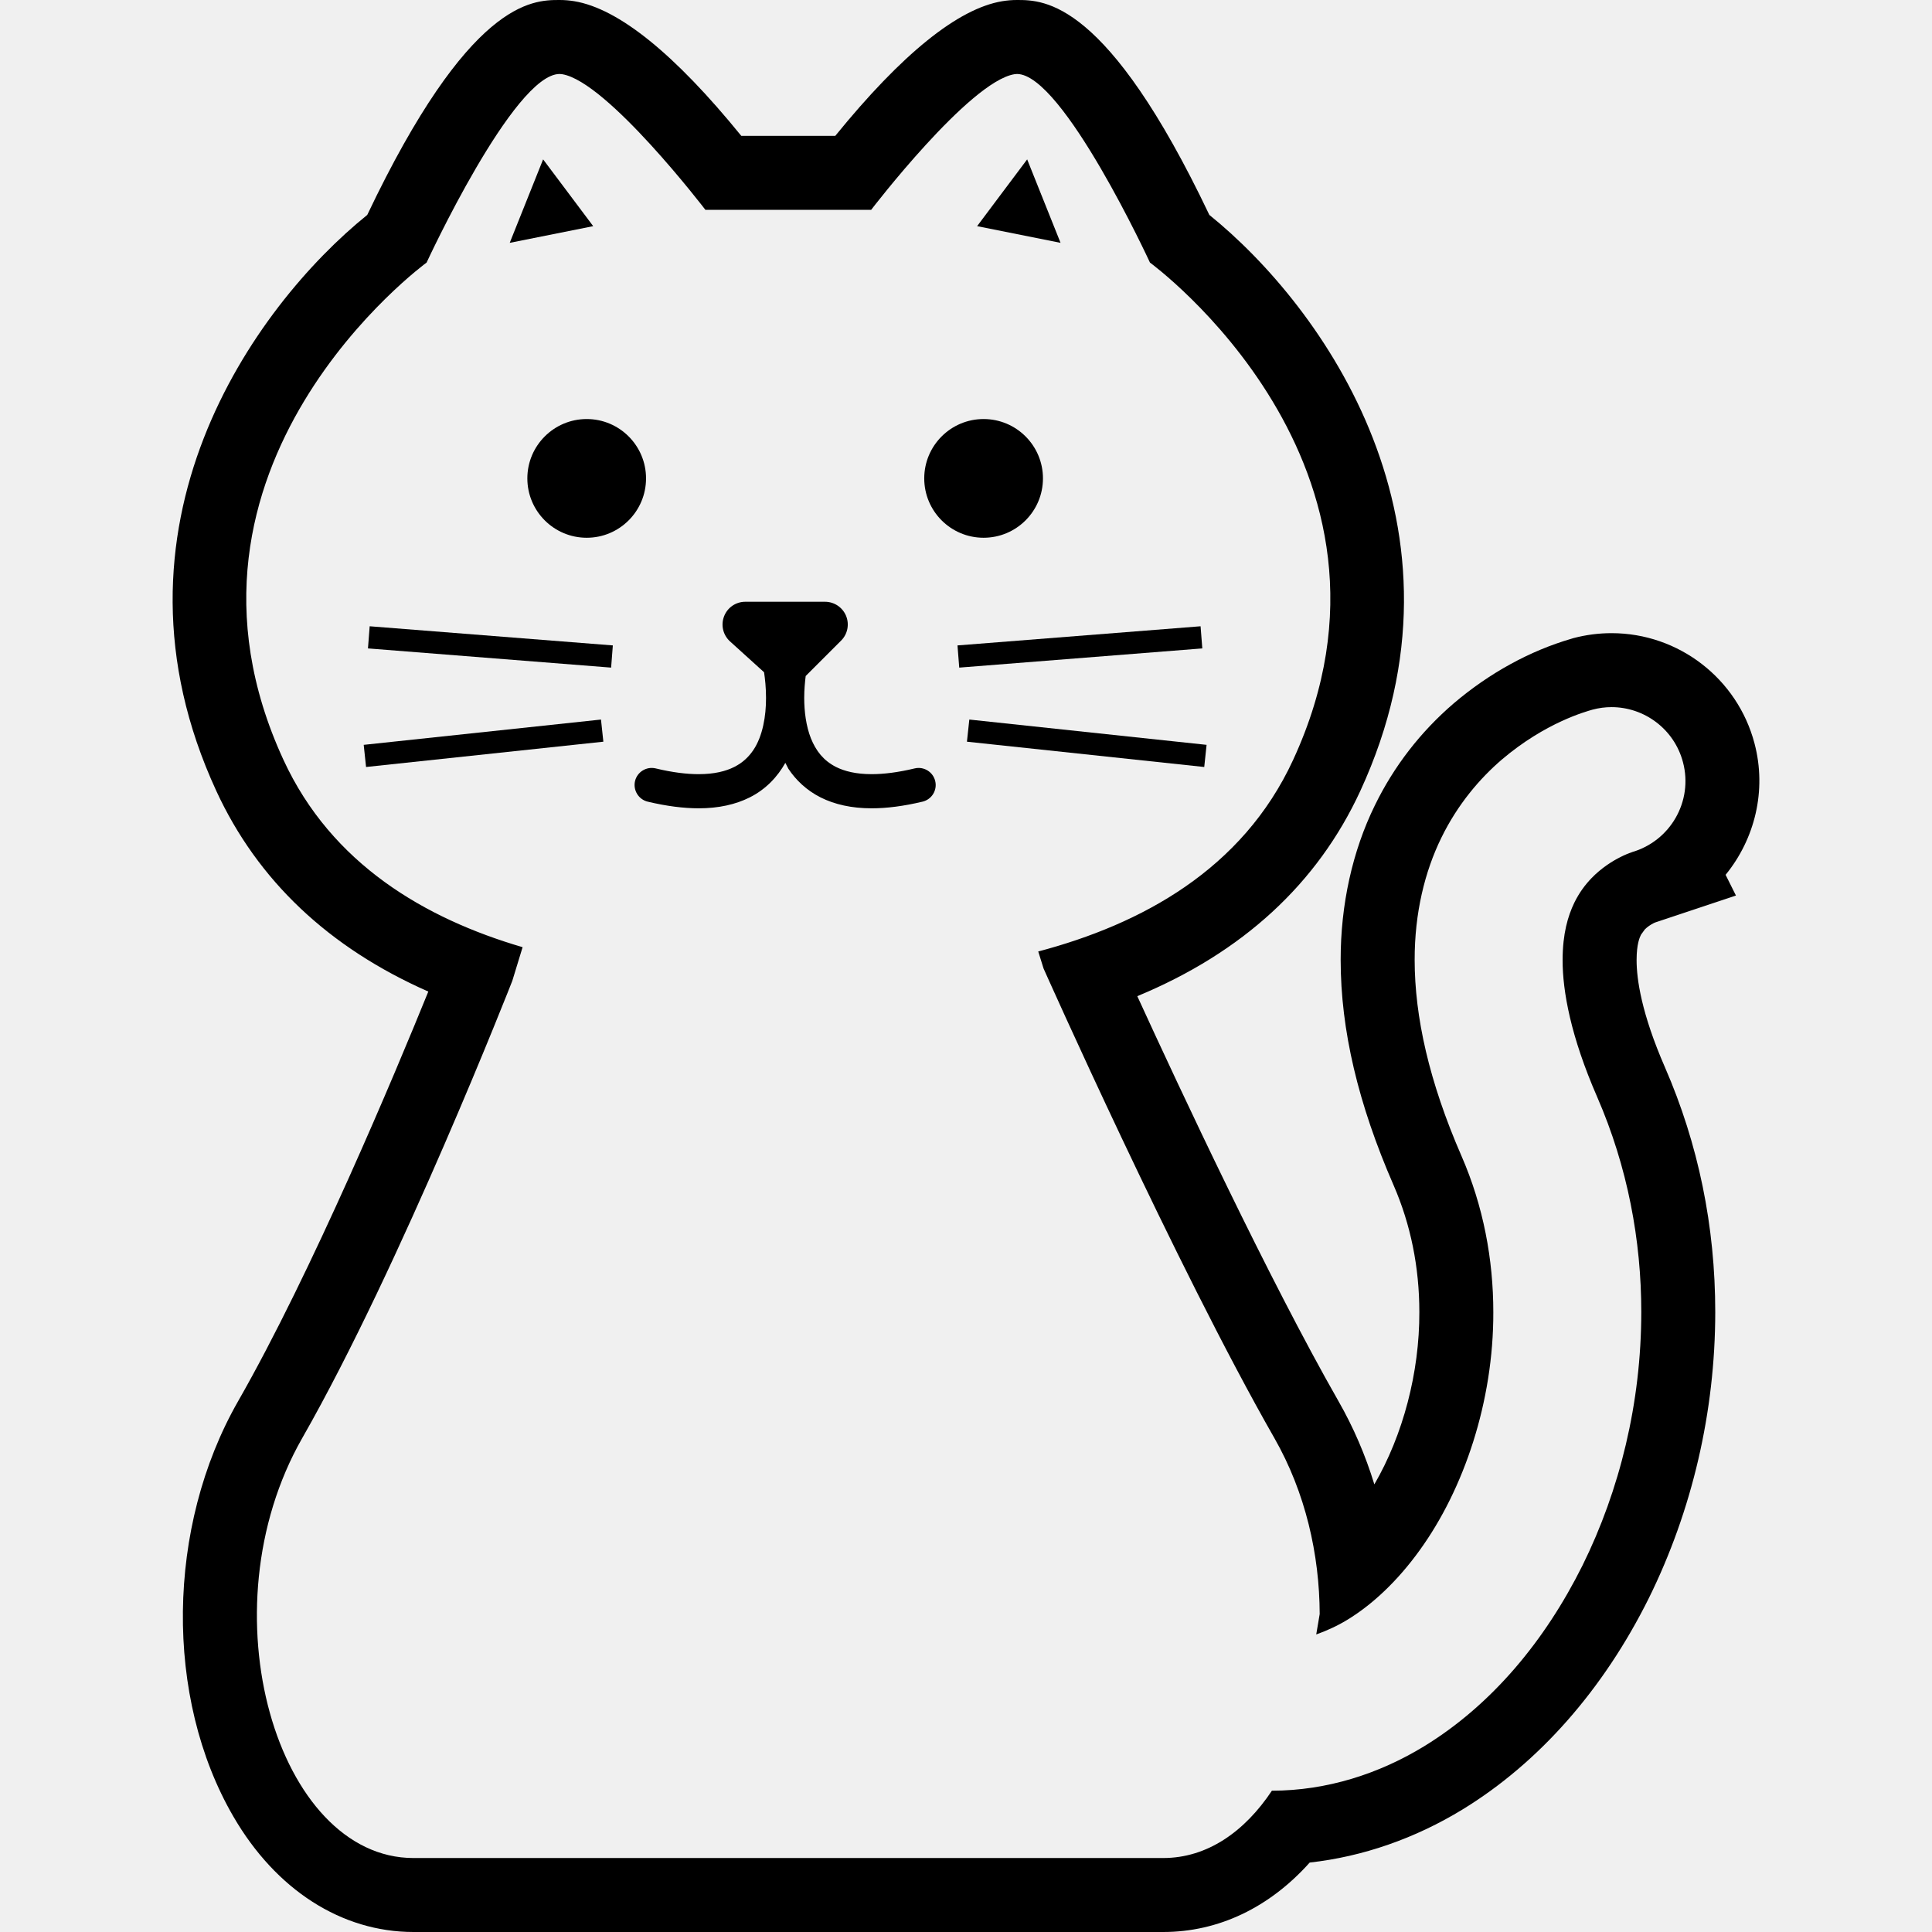
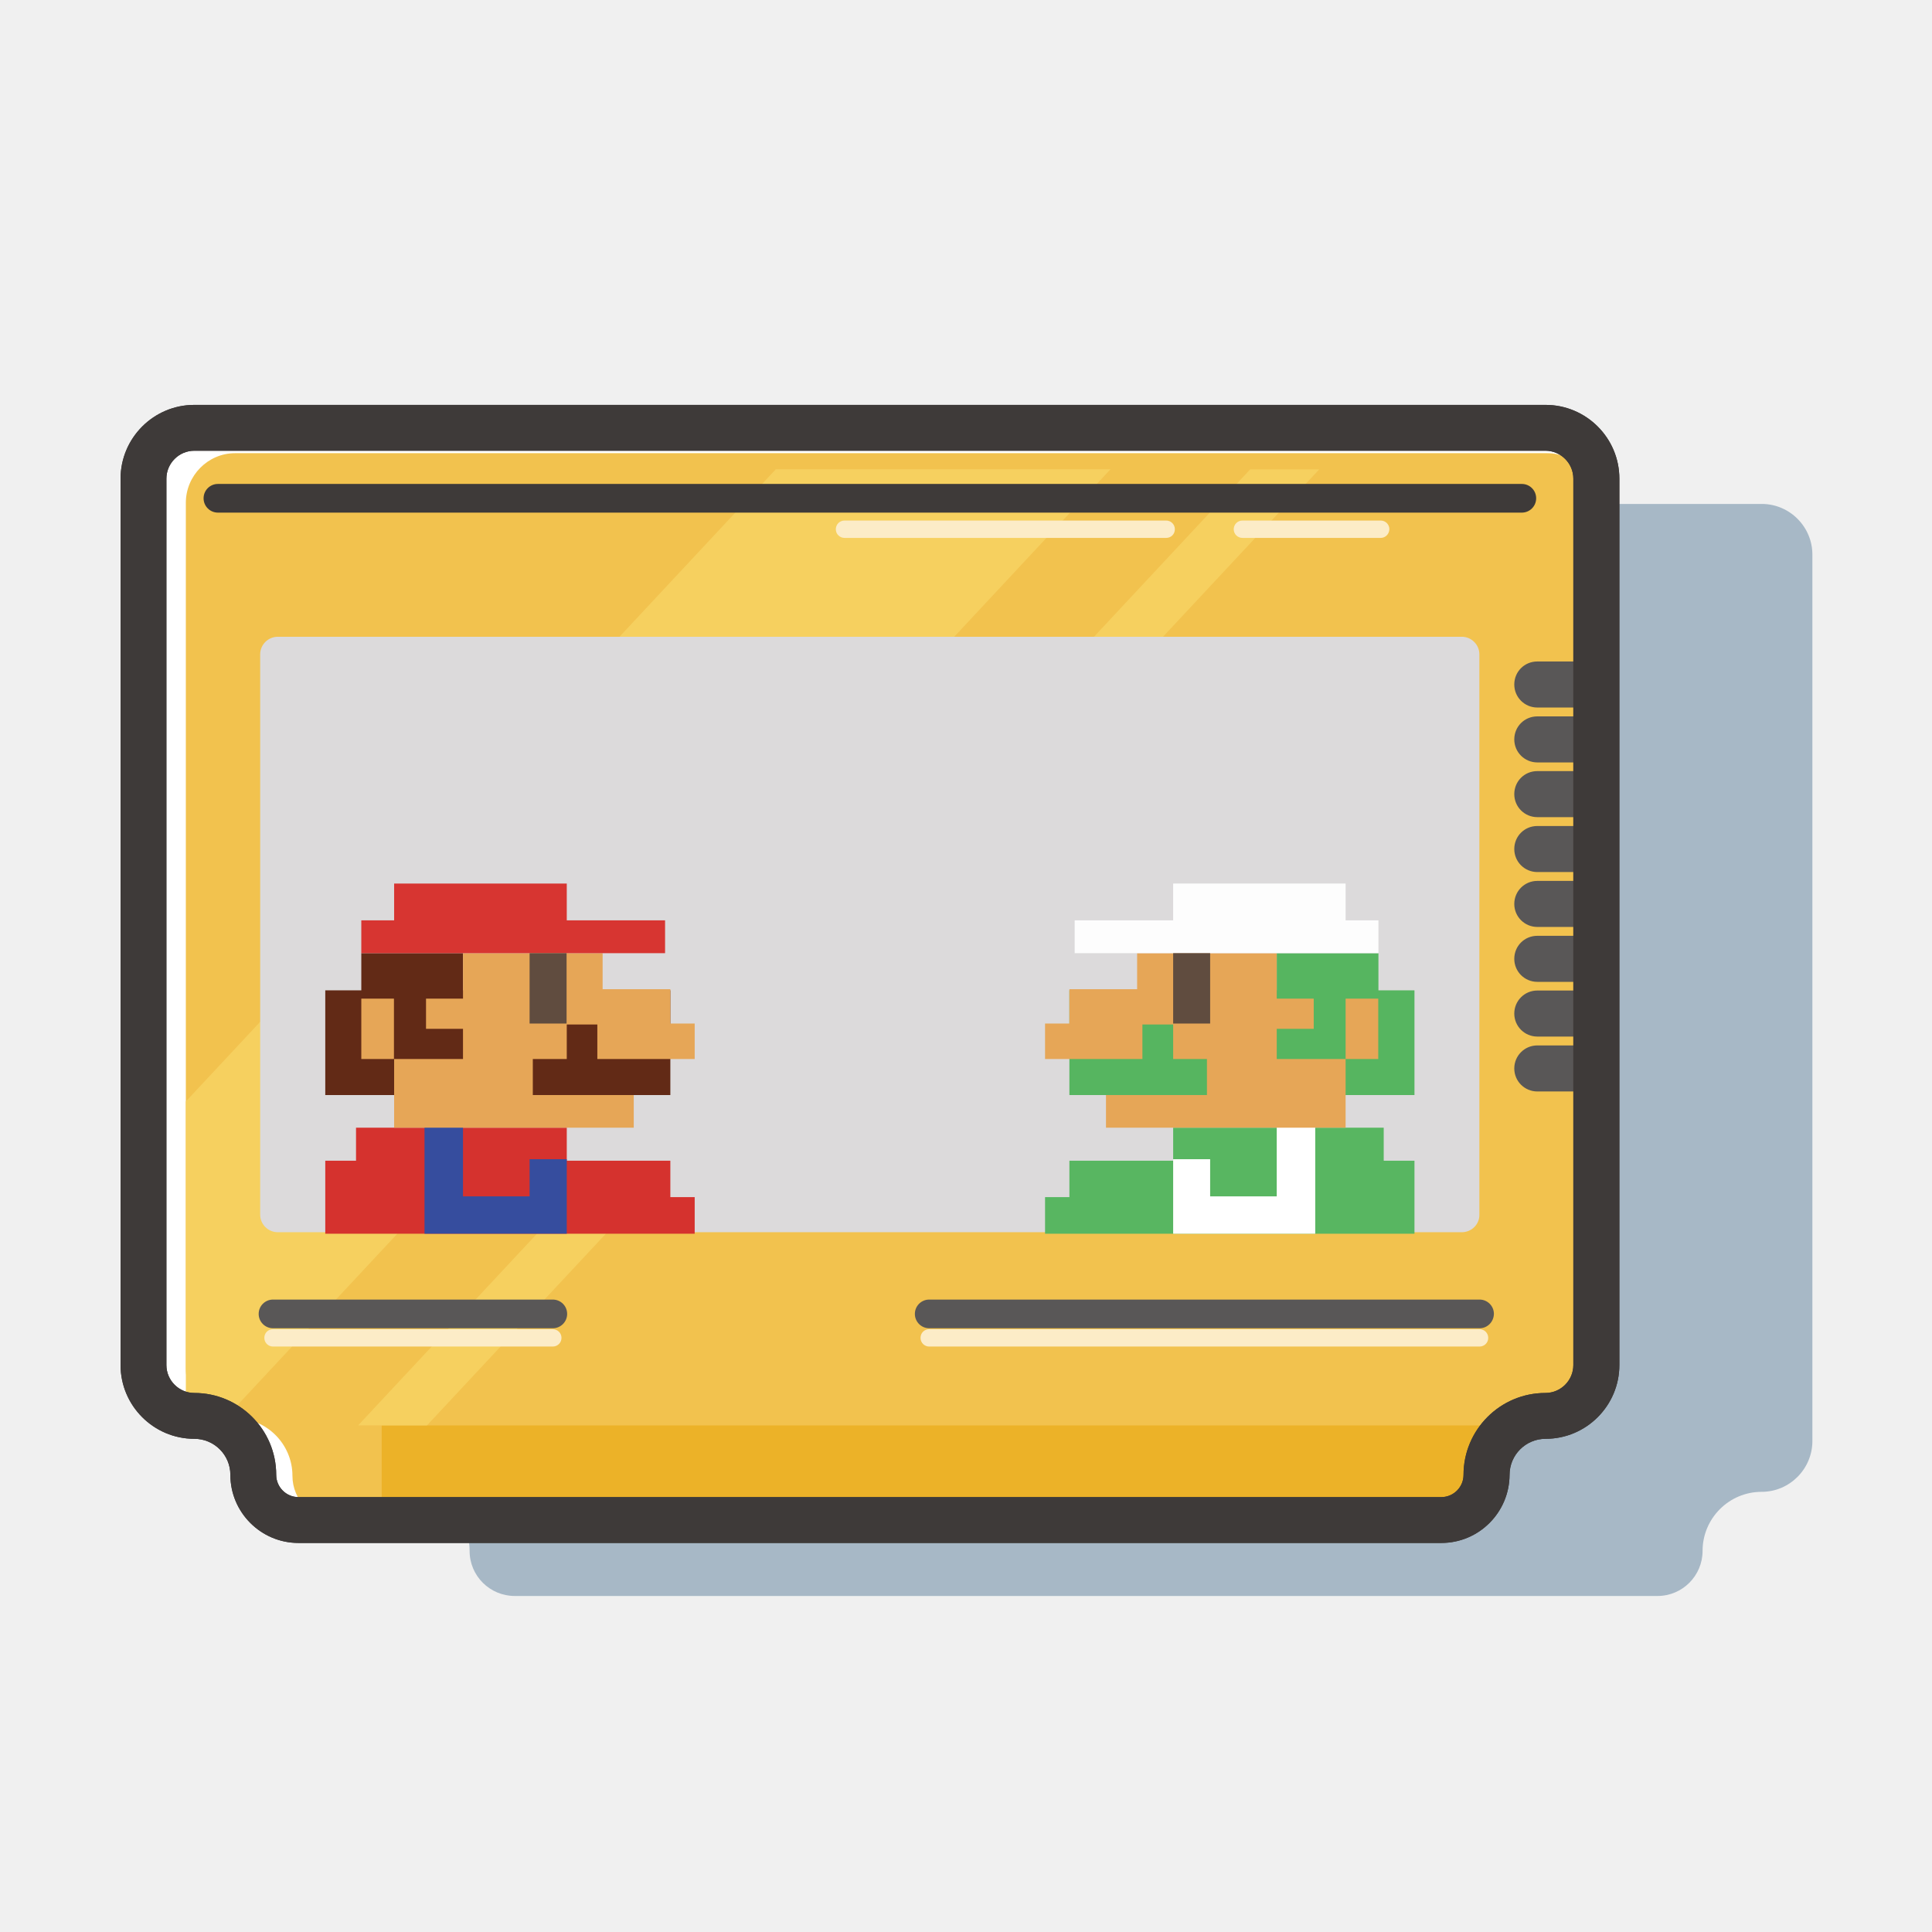
- <svg xmlns="http://www.w3.org/2000/svg" height="800px" width="800px" version="1.1" id="_x32_" viewBox="0 0 512 512" xml:space="preserve">
-   <style type="text/css">
- 	.st0{fill:#000000;}
- </style>
-   <g>
-     <polygon class="st0" points="96.388,197.393 97.009,203.262 159.896,196.556 159.268,190.688  " />
-     <path class="st0" d="M155.486,111.05c-8.683,0-15.734,7.052-15.734,15.727c0,8.69,7.052,15.734,15.734,15.734   s15.72-7.044,15.72-15.734C171.206,118.101,164.169,111.05,155.486,111.05z" />
-     <polygon class="st0" points="97.515,171.836 161.953,176.924 162.408,171.042 97.969,165.968  " />
-     <polygon class="st0" points="272.209,42.238 258.943,59.935 281.057,64.352  " />
-     <polygon class="st0" points="143.93,42.238 135.082,64.352 157.203,59.935  " />
-     <path class="st0" d="M276.395,126.776c0-8.675-7.044-15.727-15.734-15.727c-8.682,0-15.728,7.052-15.728,15.727   c0,8.69,7.045,15.734,15.728,15.734C269.351,142.511,276.395,135.466,276.395,126.776z" />
-     <polygon class="st0" points="319.758,197.393 256.879,190.688 256.25,196.556 319.137,203.262  " />
-     <polygon class="st0" points="318.163,165.968 253.745,171.042 254.207,176.924 318.625,171.836  " />
-     <path class="st0" d="M242.4,203.637c-4.475,1.076-8.257,1.523-11.404,1.523c-4.171,0-7.196-0.78-9.455-1.913   c-3.349-1.71-5.298-4.273-6.64-7.578c-1.299-3.27-1.776-7.196-1.776-10.732c0-2.216,0.195-4.165,0.39-5.788l9.382-9.376   c1.732-1.718,2.245-4.323,1.314-6.582c-0.938-2.252-3.14-3.717-5.572-3.717h-21.132c-2.498,0-4.736,1.53-5.623,3.868   c-0.902,2.331-0.267,4.958,1.581,6.64l9.022,8.17c0.259,1.74,0.519,4.107,0.519,6.799c0.022,4.721-0.866,10.098-3.335,13.779   c-1.256,1.862-2.814,3.37-5.081,4.518c-2.252,1.133-5.269,1.913-9.44,1.913c-3.147,0-6.929-0.447-11.404-1.53   c-2.425-0.57-4.879,0.931-5.456,3.356c-0.57,2.425,0.931,4.879,3.363,5.464c5.024,1.191,9.484,1.754,13.497,1.761   c5.298,0,9.802-1.018,13.526-2.887c4.359-2.187,7.405-5.529,9.448-9.16l0.801,1.56c1.992,3.009,4.836,5.731,8.545,7.6   c3.724,1.869,8.236,2.887,13.526,2.887c4.006,0,8.474-0.57,13.505-1.768c2.432-0.592,3.926-3.032,3.341-5.457   C247.265,204.561,244.825,203.059,242.4,203.637z" />
-     <path class="st0" d="M435.895,246.307c0.657-0.678,1.624-1.306,2.31-1.646l0.404-0.188l21.436-7.145l-2.743-5.492   c7.716-9.448,10.978-22.324,7.651-34.861c-4.54-17.178-20.116-29.181-37.878-29.181c-3.385,0-6.756,0.44-10.047,1.299l-0.289,0.086   l-0.281,0.087c-11.043,3.211-21.776,9.116-31.159,17.091c-8.863,7.607-15.886,16.701-20.952,27.08   c-5.94,12.118-9.079,26.301-9.058,40.974c0.008,18.527,4.604,38.087,14.053,59.747c4.503,10.372,6.799,21.66,6.799,33.583   c0.043,16.037-4.338,32.572-11.924,45.629c-2.367-7.744-5.55-15.128-9.491-22.021c-18.513-32.414-41.891-82.374-53.33-107.354   c27.917-11.57,47.751-29.808,59.105-54.398c32.226-69.844-9.982-128.408-40.014-152.644C293.385,0.007,276.727,0.007,269.509,0   h-0.007c-1.314,0-2.627,0.109-3.919,0.325c-11.7,1.956-26.561,13.944-44.23,35.684H208.91h-12.457   c-17.668-21.739-32.522-33.728-44.23-35.684C150.939,0.109,149.625,0,148.304,0h-0.086c-7.261,0-23.898,0.231-50.891,56.954   C67.295,81.191,25.093,139.769,57.32,209.598c10.949,23.724,29.801,41.552,56.188,53.179   c-8.834,21.747-30.775,74.226-50.422,108.581c-19.018,33.28-19.538,78.52-1.256,110.01C73.119,500.841,90.527,512,109.582,512   h93.901h10.87h93.9c14.645,0,28.148-6.46,38.83-18.404c14.039-1.56,27.897-6.359,40.563-14.103   c20.202-12.372,37.236-31.7,49.289-55.915c11.526-23.305,17.611-49.512,17.625-75.82c0.008-22.764-4.482-44.605-13.338-64.93   c-6.214-14.255-7.514-23.328-7.506-28.43c0.007-4.272,0.816-5.961,1.162-6.684L435.895,246.307z M432.402,225.881l-0.419,0.13   c-0.491,0.188-1.371,0.52-2.461,1.075c-2.201,1.083-5.153,2.944-7.715,5.594c-1.711,1.768-3.291,3.876-4.598,6.546   c-1.718,3.573-3.082,8.206-3.103,15.157c-0.008,8.38,2.166,20.267,9.144,36.282c8.127,18.651,11.714,38.167,11.707,57.077   c-0.015,24.041-5.709,47.145-15.575,67.109c-9.917,19.92-23.999,36.918-41.964,47.925c-11.916,7.275-25.738,11.765-40.353,11.779   c-7.232,10.87-17.135,17.842-28.813,17.842c-27.21,0-73.084,0-93.9,0c0,0-4.128,0-10.87,0c-20.823,0-66.691,0-93.901,0   c-36.016,0-55.662-65.478-29.469-111.317c26.192-45.838,55.654-121.147,55.654-121.147l2.729-8.92   c-25.76-7.55-50.61-21.97-63.37-49.635c-35.951-77.885,37.928-131.792,37.928-131.792s23.075-49.982,35.25-49.982l0.7,0.065   c11.981,1.992,37.936,35.943,37.936,35.943h21.97h21.956c0,0,25.969-33.951,37.95-35.943l0.692-0.065   c12.184,0.007,35.244,49.982,35.244,49.982s73.893,53.908,37.943,131.792c-13.453,29.159-40.331,43.572-67.549,50.776l1.408,4.504   c0,0,34.969,78.585,61.154,124.423c8.286,14.493,11.974,30.935,12.024,46.662l-0.916,5.406c2.722-0.975,5.442-2.187,8.207-3.862   c6.726-4.085,13.41-10.386,19.234-18.491c11.707-16.182,19.552-39.394,19.488-63.053c0-13.988-2.642-28.12-8.438-41.407   c-8.596-19.726-12.399-36.86-12.407-51.952c-0.022-12.429,2.685-23.407,7.066-32.357c4.374-8.957,10.278-15.792,16.03-20.729   c11.613-9.873,22.331-12.731,24.049-13.237c1.682-0.447,3.364-0.664,5.031-0.664c8.675,0,16.614,5.802,18.932,14.601   c2.743,10.343-3.349,20.931-13.62,23.854L432.402,225.881z" />
-   </g>
+ <svg xmlns="http://www.w3.org/2000/svg" width="800px" height="800px" viewBox="0 0 1024 1024" class="icon" version="1.1">
+   <path d="M933.8 267.1H217.6c-14.9 0-26.9 12.2-26.9 26.9v469.8c0 14.9 12.2 26.9 26.9 26.9 17.2 0 31.3 14 31.3 31.3 0 13.3 10.8 23.9 23.9 23.9h605.7c13.3 0 23.9-10.8 23.9-23.9 0-17.2 14-31.3 31.3-31.3 14.9 0 26.9-12.2 26.9-26.9V294.1c0.1-14.8-12-27-26.8-27z" fill="#A7B8C6" />
+   <path d="M819.2 226.8H103c-14.9 0-26.9 12.2-26.9 26.9v469.8c0 14.9 12.2 26.9 26.9 26.9 17.2 0 31.3 14 31.3 31.3 0 13.3 10.8 23.9 23.9 23.9h605.7c13.3 0 23.9-10.8 23.9-23.9 0-17.2 14-31.3 31.3-31.3 14.9 0 26.9-12.2 26.9-26.9V253.7c0.1-14.8-12-26.9-26.8-26.9z" fill="#FFFFFF" />
+   <path d="M820 240.2H124.6c-14.4 0-26.1 11.9-26.1 26.3v458.9c0 14.5 11.8 26.3 26.1 26.3 16.7 0 30.4 13.7 30.4 30.5 0 13 10.4 23.4 23.2 23.4h588.1c12.9 0 23.2-10.5 23.2-23.4 0-16.8 13.6-30.5 30.4-30.5 14.4 0 26.1-11.9 26.1-26.3V266.5c0.1-14.4-11.7-26.3-26-26.3z" fill="#F2C24E" />
+   <path d="M202.3 755.5h584.1v49H202.3z" fill="#ECB228" />
+   <path d="M837.3 404.1h-22.5c-6.7 0-12.2-5.4-12.2-12.2 0-6.8 5.4-12.2 12.2-12.2h22.5c6.7 0 12.2 5.4 12.2 12.2 0 6.8-5.5 12.2-12.2 12.2zM837.3 578.5h-22.5c-6.7 0-12.2-5.4-12.2-12.2 0-6.7 5.4-12.2 12.2-12.2h22.5c6.7 0 12.2 5.4 12.2 12.2 0 6.7-5.5 12.2-12.2 12.2zM837.3 433.1h-22.5c-6.7 0-12.2-5.4-12.2-12.2 0-6.8 5.4-12.2 12.2-12.2h22.5c6.7 0 12.2 5.4 12.2 12.2 0 6.8-5.5 12.2-12.2 12.2zM837.3 462.2h-22.5c-6.7 0-12.2-5.4-12.2-12.2 0-6.8 5.4-12.2 12.2-12.2h22.5c6.7 0 12.2 5.4 12.2 12.2 0 6.9-5.5 12.2-12.2 12.2zM837.3 491.3h-22.5c-6.7 0-12.2-5.4-12.2-12.2 0-6.7 5.4-12.2 12.2-12.2h22.5c6.7 0 12.2 5.4 12.2 12.2 0 6.8-5.5 12.2-12.2 12.2zM837.3 520.4h-22.5c-6.7 0-12.2-5.4-12.2-12.2 0-6.8 5.4-12.2 12.2-12.2h22.5c6.7 0 12.2 5.4 12.2 12.2 0 6.8-5.5 12.2-12.2 12.2zM837.3 549.4h-22.5c-6.7 0-12.2-5.4-12.2-12.2 0-6.7 5.4-12.2 12.2-12.2h22.5c6.7 0 12.2 5.4 12.2 12.2 0 6.8-5.5 12.2-12.2 12.2zM837.3 375h-22.5c-6.7 0-12.2-5.4-12.2-12.2 0-6.8 5.4-12.2 12.2-12.2h22.5c6.7 0 12.2 5.4 12.2 12.2 0 6.8-5.5 12.2-12.2 12.2z" fill="#595757" />
+   <path d="M588.6 248.7H411.2L98.5 583.8v171.5H116z" fill="#F6D05F" />
+   <path d="M662.6 248.8L189.8 755.5h36.5l472.9-506.7z" fill="#F6D05F" />
+   <path d="M763.9 817.8H158.2c-19.9 0-36.1-16.2-36.1-36.1 0-10.6-8.6-19.1-19.1-19.1-21.5 0-39.1-17.5-39.1-39.1V253.7c0-21.5 17.5-39.1 39.1-39.1h716.2c21.5 0 39.1 17.5 39.1 39.1v469.8c0 21.5-17.5 39.1-39.1 39.1-10.6 0-19.1 8.6-19.1 19.1-0.1 19.9-16.2 36.1-36.2 36.1zM103 238.9c-8.2 0-14.8 6.7-14.8 14.8v469.8c0 8.2 6.7 14.8 14.8 14.8 23.9 0 43.4 19.4 43.4 43.4 0 6.5 5.3 11.8 11.8 11.8h605.7c6.5 0 11.8-5.3 11.8-11.8 0-23.9 19.4-43.4 43.4-43.4 8.2 0 14.8-6.7 14.8-14.8V253.7c0-8.2-6.7-14.8-14.8-14.8H103z" fill="#3E3A39" />
+   <path d="M774.8 653.1H147.2c-5.1 0-9.3-4.2-9.3-9.3v-297c0-5.1 4.2-9.3 9.3-9.3h627.6c5.1 0 9.3 4.2 9.3 9.3v297c0.1 5.1-4.1 9.3-9.3 9.3z" fill="#DCDADB" />
+   <path d="M806.6 271.7H115.5c-4.2 0-7.6-3.4-7.6-7.6s3.4-7.6 7.6-7.6h691.1c4.2 0 7.6 3.4 7.6 7.6s-3.4 7.6-7.6 7.6z" fill="#3E3A39" />
+   <path d="M731.8 285.1h-73.3c-2.5 0-4.6-2-4.6-4.6 0-2.5 2-4.6 4.6-4.6h73.3c2.5 0 4.6 2 4.6 4.6-0.1 2.6-2.1 4.6-4.6 4.6zM618.1 285.1H447.6c-2.5 0-4.6-2-4.6-4.6 0-2.5 2-4.6 4.6-4.6h170.5c2.5 0 4.6 2 4.6 4.6 0 2.6-2 4.6-4.6 4.6z" fill="#FCECC7" />
+   <path d="M293 704H144.7c-4.2 0-7.6-3.4-7.6-7.6 0-4.2 3.4-7.6 7.6-7.6H293c4.2 0 7.6 3.4 7.6 7.6 0 4.2-3.4 7.6-7.6 7.6z" fill="#595757" />
+   <path d="M293 713.7H144.7c-2.5 0-4.6-2-4.6-4.6s2-4.6 4.6-4.6H293c2.5 0 4.6 2 4.6 4.6s-2.1 4.6-4.6 4.6z" fill="#FCECC7" />
+   <path d="M784.2 704H492.5c-4.2 0-7.6-3.4-7.6-7.6 0-4.2 3.4-7.6 7.6-7.6h291.7c4.2 0 7.6 3.4 7.6 7.6-0.1 4.2-3.4 7.6-7.6 7.6z" fill="#595757" />
+   <path d="M784.2 713.7H492.5c-2.5 0-4.6-2-4.6-4.6s2-4.6 4.6-4.6h291.7c2.5 0 4.6 2 4.6 4.6s-2.1 4.6-4.6 4.6z" fill="#FCECC7" />
+   <path d="M763.9 817.8H158.2c-19.9 0-36.1-16.2-36.1-36.1 0-10.6-8.6-19.1-19.1-19.1-21.5 0-39.1-17.5-39.1-39.1V253.7c0-21.5 17.5-39.1 39.1-39.1h716.2c21.5 0 39.1 17.5 39.1 39.1v469.8c0 21.5-17.5 39.1-39.1 39.1-10.6 0-19.1 8.6-19.1 19.1-0.1 19.9-16.2 36.1-36.2 36.1zM103 238.9c-8.2 0-14.8 6.7-14.8 14.8v469.8c0 8.2 6.7 14.8 14.8 14.8 23.9 0 43.4 19.4 43.4 43.4 0 6.5 5.3 11.8 11.8 11.8h605.7c6.5 0 11.8-5.3 11.8-11.8 0-23.9 19.4-43.4 43.4-43.4 8.2 0 14.8-6.7 14.8-14.8V253.7c0-8.2-6.7-14.8-14.8-14.8H103z" fill="#3E3A39" />
+   <path d="M733.4 615.2v-17.5H621.8v17.5h-55v19.3h-12.9v19.4h195.8v-38.7z" fill="#58B661" />
+   <path d="M676.7 595.8v38.3h-35.3v-19.7h-19.6v39.5h75.3V595.8z" fill="#FFFFFF" />
+   <path d="M730.6 524.9v-19.7h-53.9v19.7H566.8v55.5h182.9v-55.5z" fill="#56B560" />
+   <path d="M676.7 545.3h19.6v-16h-19.6v-24.1h-74v19.1h-35.9v18.2h-12.9v18.8h51.6V543h16.3v18.3h17.9v19.1h-53.5v17.3h127V561.3h-36.5zM713.2 529.3h17.3v32h-17.3z" fill="#E6A657" />
+   <path d="M713.2 487.8v-19.5h-91.4v19.5h-52.2v17.4H730.6v-17.4z" fill="#FDFDFD" />
+   <path d="M621.8 505.2h19.6v37.3h-19.6z" fill="#604C3F" />
+   <path d="M188.7 615.2v-17.5h111.7v17.5h54.9v19.3h12.9v19.4H172.4v-38.7z" fill="#D5322E" />
+   <path d="M245.4 595.8v38.3h35.3v-19.7h19.7v39.5H225V595.8z" fill="#364D9E" />
+   <path d="M191.5 524.9v-19.7h53.9v19.7h109.9v55.5H172.4v-55.5z" fill="#622A16" />
+   <path d="M245.4 545.3h-19.6v-16h19.6v-24.1h74v19.1h35.9v18.2h12.9v18.8h-51.6V543h-16.2v18.3h-18v19.1h53.5v17.3h-127V561.3h36.5z" fill="#E6A657" />
+   <path d="M191.5 529.3h17.3v32h-17.3z" fill="#E6A657" />
+   <path d="M208.9 487.8v-19.5h91.5v19.5h52.1v17.4h-161v-17.4z" fill="#D73531" />
+   <path d="M280.7 505.2h19.6v37.3h-19.6z" fill="#604C3F" />
</svg>
